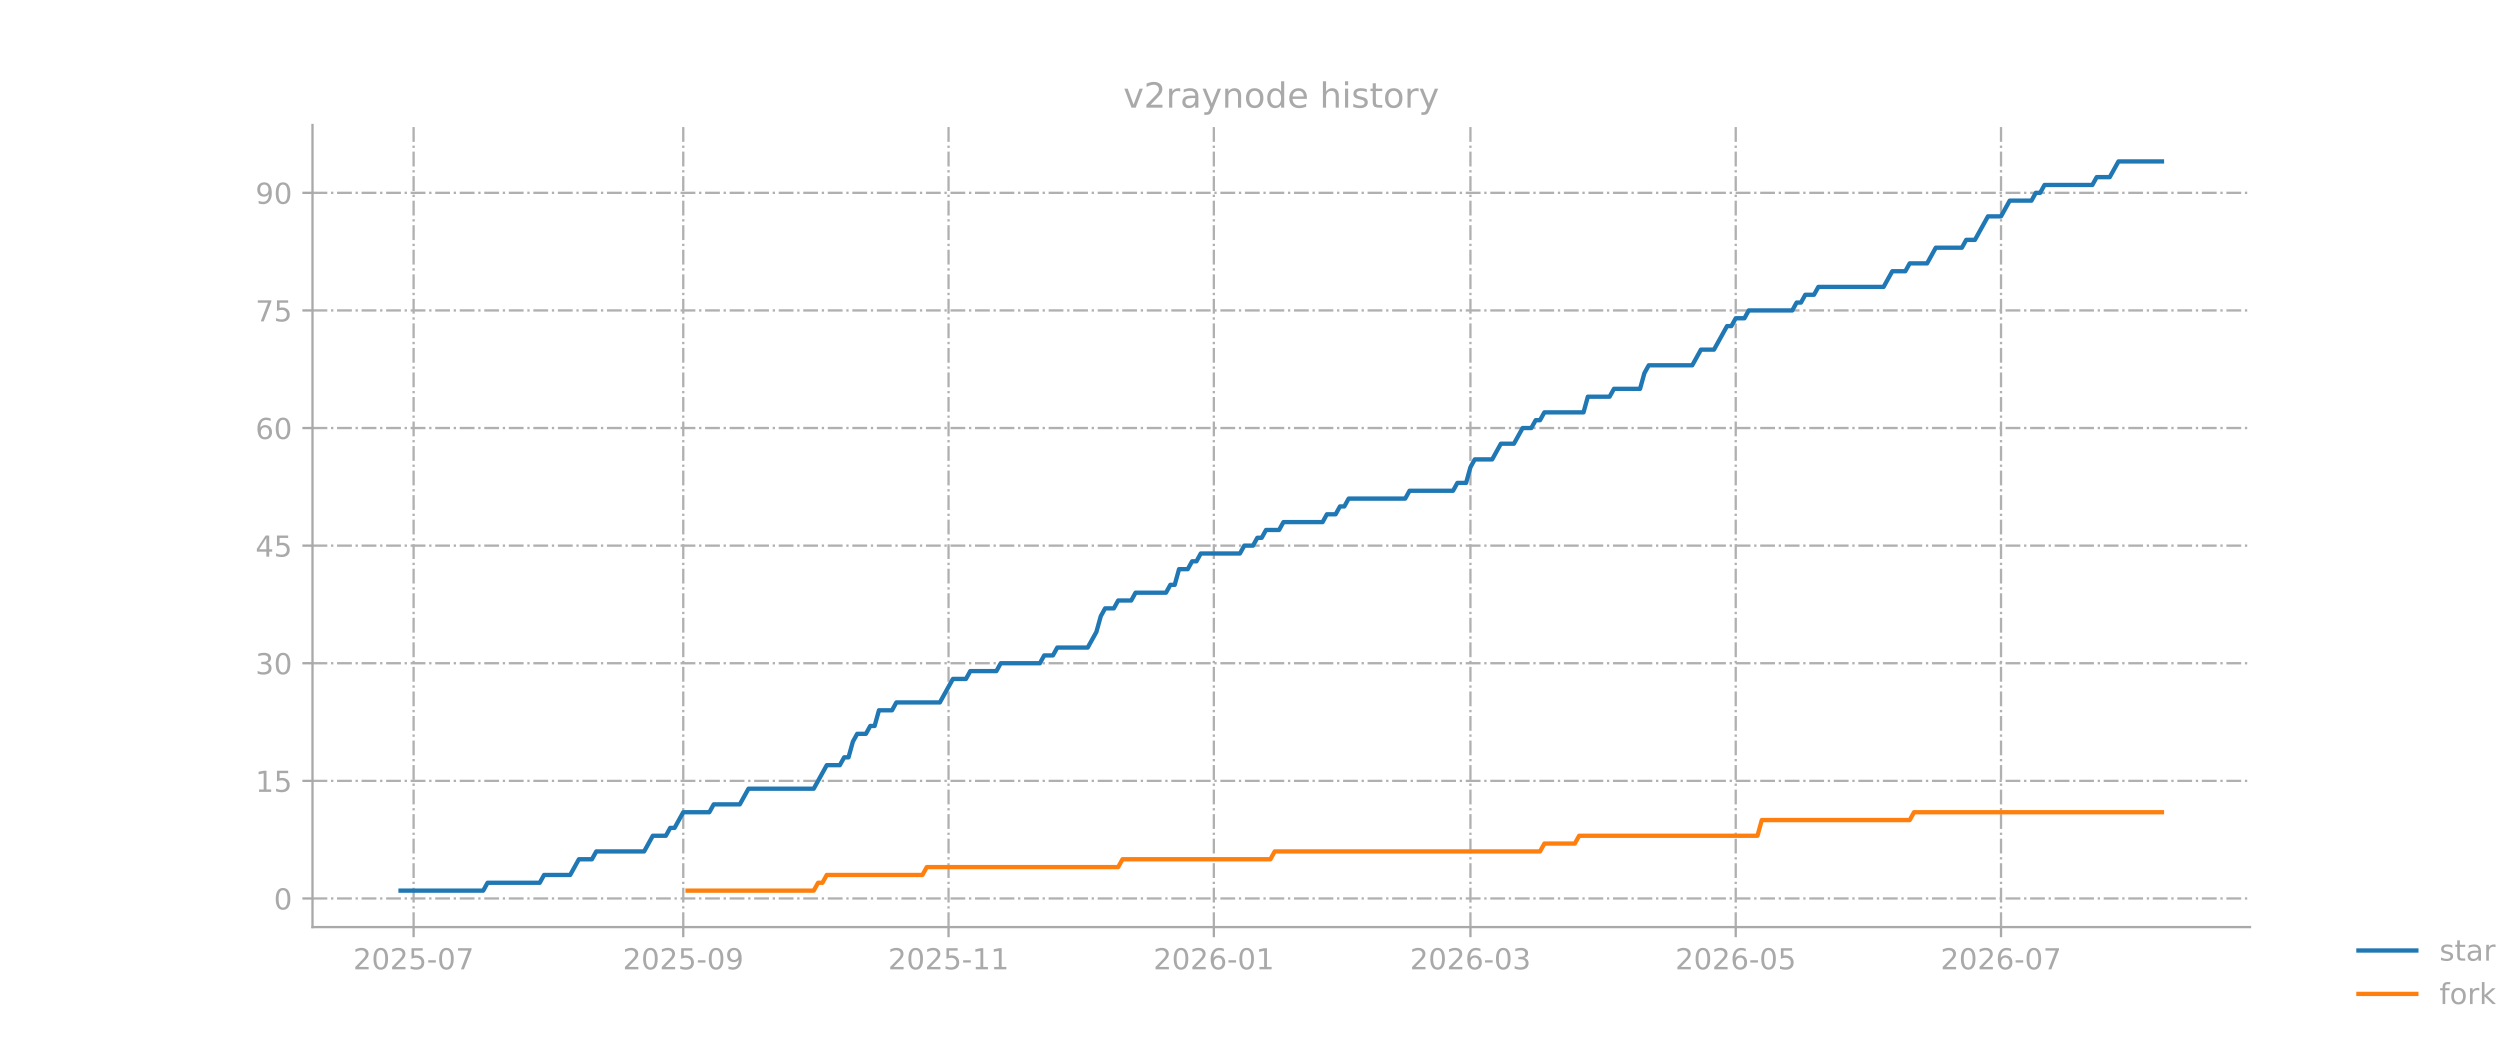
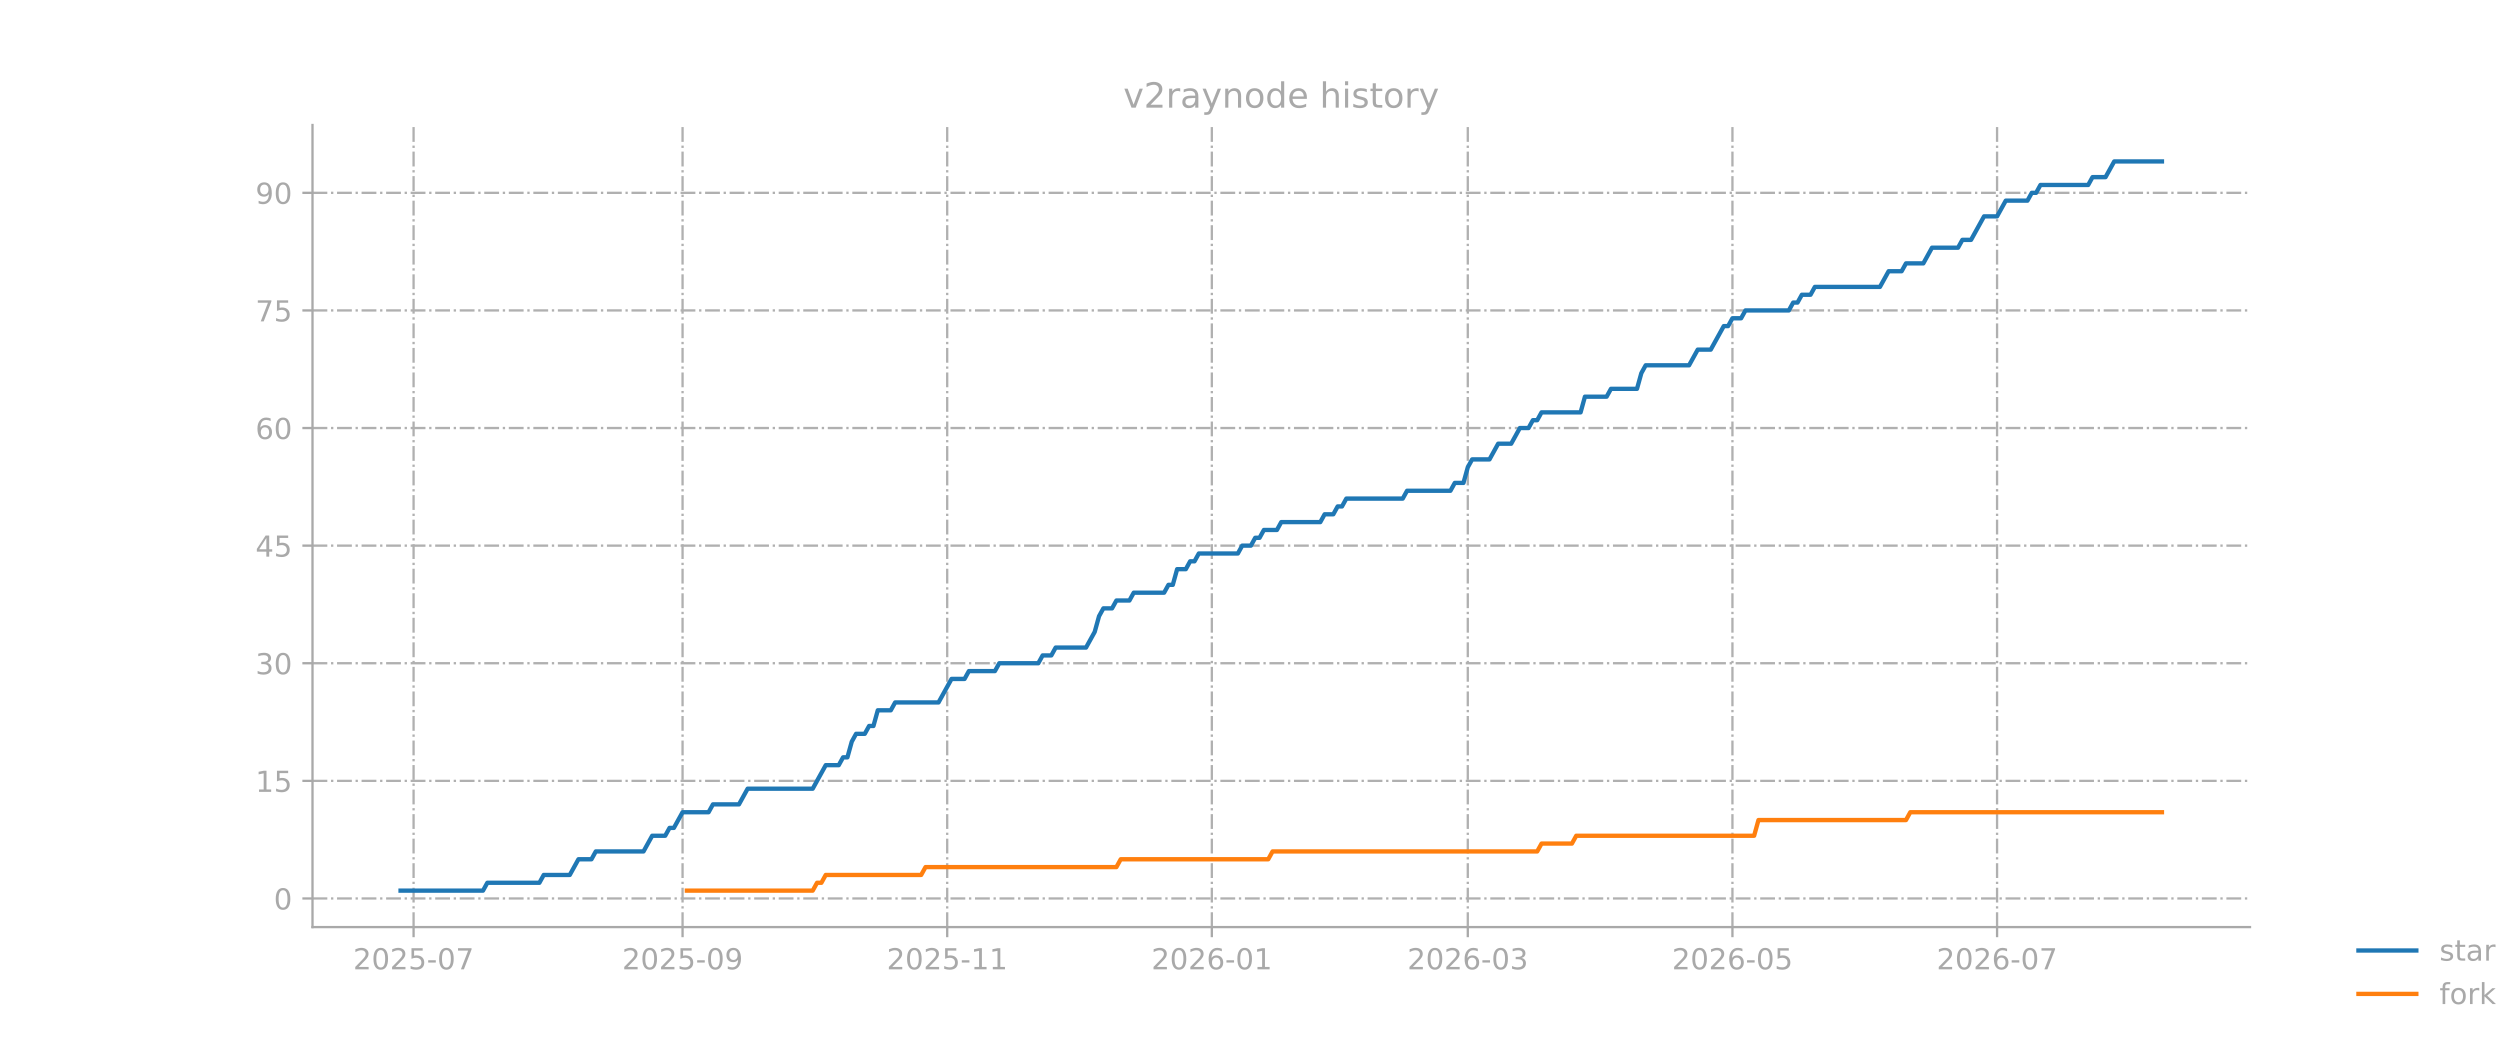
<svg xmlns="http://www.w3.org/2000/svg" xmlns:xlink="http://www.w3.org/1999/xlink" width="864pt" height="360pt" viewBox="0 0 864 360" version="1.1">
  <defs>
    <style type="text/css">*{stroke-linejoin: round; stroke-linecap: butt}</style>
  </defs>
  <g id="figure_1">
    <g id="patch_1">
      <path d="M 0 360  L 864 360  L 864 0  L 0 0  L 0 360  z " style="fill: none; opacity: 0" />
    </g>
    <g id="axes_1">
      <g id="patch_2">
        <path d="M 108 320.4  L 777.6 320.4  L 777.6 43.2  L 108 43.2  L 108 320.4  z " style="fill: none; opacity: 0" />
      </g>
      <g id="matplotlib.axis_1">
        <g id="xtick_1">
          <g id="line2d_1">
-             <path d="M 142.945 320.4  L 142.945 43.2  " clip-path="url(#p2896388535)" style="fill: none; stroke-dasharray: 5.12,1.28,0.8,1.28; stroke-dashoffset: 0; stroke: #b0b0b0; stroke-width: 0.8" />
+             <path d="M 142.934 320.4  L 142.934 43.2  " clip-path="url(#p707cecaaf1)" style="fill: none; stroke-dasharray: 5.12,1.28,0.8,1.28; stroke-dashoffset: 0; stroke: #b0b0b0; stroke-width: 0.8" />
          </g>
          <g id="line2d_2">
            <defs>
-               <path id="m0850555144" d="M 0 0  L 0 3.5  " style="stroke: #a9a9a9; stroke-width: 0.8" />
+               <path id="mdac5bb07d1" d="M 0 0  L 0 3.5  " style="stroke: #a9a9a9; stroke-width: 0.8" />
            </defs>
            <g>
-               <use xlink:href="#m0850555144" x="142.945" y="320.4" style="fill: #a9a9a9; stroke: #a9a9a9; stroke-width: 0.8" />
+               <use xlink:href="#mdac5bb07d1" x="142.934" y="320.4" style="fill: #a9a9a9; stroke: #a9a9a9; stroke-width: 0.8" />
            </g>
          </g>
          <g id="text_1">
-             <g style="fill: #a9a9a9" transform="translate(122.054 334.9977) scale(0.1 -0.1)">
+             <g style="fill: #a9a9a9" transform="translate(122.0429 334.9977) scale(0.1 -0.1)">
              <defs>
                <path id="DejaVuSans-15" d="M 1228 531  L 3431 531  L 3431 0  L 469 0  L 469 531  Q 828 903 1448 1529  Q 2069 2156 2228 2338  Q 2531 2678 2651 2914  Q 2772 3150 2772 3378  Q 2772 3750 2511 3984  Q 2250 4219 1831 4219  Q 1534 4219 1204 4116  Q 875 4013 500 3803  L 500 4441  Q 881 4594 1212 4672  Q 1544 4750 1819 4750  Q 2544 4750 2975 4387  Q 3406 4025 3406 3419  Q 3406 3131 3298 2873  Q 3191 2616 2906 2266  Q 2828 2175 2409 1742  Q 1991 1309 1228 531  z " transform="scale(0.015625)" />
                <path id="DejaVuSans-13" d="M 2034 4250  Q 1547 4250 1301 3770  Q 1056 3291 1056 2328  Q 1056 1369 1301 889  Q 1547 409 2034 409  Q 2525 409 2770 889  Q 3016 1369 3016 2328  Q 3016 3291 2770 3770  Q 2525 4250 2034 4250  z M 2034 4750  Q 2819 4750 3233 4129  Q 3647 3509 3647 2328  Q 3647 1150 3233 529  Q 2819 -91 2034 -91  Q 1250 -91 836 529  Q 422 1150 422 2328  Q 422 3509 836 4129  Q 1250 4750 2034 4750  z " transform="scale(0.015625)" />
                <path id="DejaVuSans-18" d="M 691 4666  L 3169 4666  L 3169 4134  L 1269 4134  L 1269 2991  Q 1406 3038 1543 3061  Q 1681 3084 1819 3084  Q 2600 3084 3056 2656  Q 3513 2228 3513 1497  Q 3513 744 3044 326  Q 2575 -91 1722 -91  Q 1428 -91 1123 -41  Q 819 9 494 109  L 494 744  Q 775 591 1075 516  Q 1375 441 1709 441  Q 2250 441 2565 725  Q 2881 1009 2881 1497  Q 2881 1984 2565 2268  Q 2250 2553 1709 2553  Q 1456 2553 1204 2497  Q 953 2441 691 2322  L 691 4666  z " transform="scale(0.015625)" />
                <path id="DejaVuSans-10" d="M 313 2009  L 1997 2009  L 1997 1497  L 313 1497  L 313 2009  z " transform="scale(0.015625)" />
                <path id="DejaVuSans-1a" d="M 525 4666  L 3525 4666  L 3525 4397  L 1831 0  L 1172 0  L 2766 4134  L 525 4134  L 525 4666  z " transform="scale(0.015625)" />
              </defs>
              <use xlink:href="#DejaVuSans-15" />
              <use xlink:href="#DejaVuSans-13" transform="translate(63.625 0)" />
              <use xlink:href="#DejaVuSans-15" transform="translate(127.25 0)" />
              <use xlink:href="#DejaVuSans-18" transform="translate(190.875 0)" />
              <use xlink:href="#DejaVuSans-10" transform="translate(254.5 0)" />
              <use xlink:href="#DejaVuSans-13" transform="translate(290.5781 0)" />
              <use xlink:href="#DejaVuSans-1a" transform="translate(354.2031 0)" />
            </g>
          </g>
        </g>
        <g id="xtick_2">
          <g id="line2d_3">
-             <path d="M 236.133 320.4  L 236.133 43.2  " clip-path="url(#p2896388535)" style="fill: none; stroke-dasharray: 5.12,1.28,0.8,1.28; stroke-dashoffset: 0; stroke: #b0b0b0; stroke-width: 0.8" />
+             <path d="M 235.893 320.4  L 235.893 43.2  " clip-path="url(#p707cecaaf1)" style="fill: none; stroke-dasharray: 5.12,1.28,0.8,1.28; stroke-dashoffset: 0; stroke: #b0b0b0; stroke-width: 0.8" />
          </g>
          <g id="line2d_4">
            <g>
-               <use xlink:href="#m0850555144" x="236.133" y="320.4" style="fill: #a9a9a9; stroke: #a9a9a9; stroke-width: 0.8" />
+               <use xlink:href="#mdac5bb07d1" x="235.893" y="320.4" style="fill: #a9a9a9; stroke: #a9a9a9; stroke-width: 0.8" />
            </g>
          </g>
          <g id="text_2">
-             <g style="fill: #a9a9a9" transform="translate(215.2419 334.9977) scale(0.1 -0.1)">
+             <g style="fill: #a9a9a9" transform="translate(215.0013 334.9977) scale(0.1 -0.1)">
              <defs>
                <path id="DejaVuSans-1c" d="M 703 97  L 703 672  Q 941 559 1184 500  Q 1428 441 1663 441  Q 2288 441 2617 861  Q 2947 1281 2994 2138  Q 2813 1869 2534 1725  Q 2256 1581 1919 1581  Q 1219 1581 811 2004  Q 403 2428 403 3163  Q 403 3881 828 4315  Q 1253 4750 1959 4750  Q 2769 4750 3195 4129  Q 3622 3509 3622 2328  Q 3622 1225 3098 567  Q 2575 -91 1691 -91  Q 1453 -91 1209 -44  Q 966 3 703 97  z M 1959 2075  Q 2384 2075 2632 2365  Q 2881 2656 2881 3163  Q 2881 3666 2632 3958  Q 2384 4250 1959 4250  Q 1534 4250 1286 3958  Q 1038 3666 1038 3163  Q 1038 2656 1286 2365  Q 1534 2075 1959 2075  z " transform="scale(0.015625)" />
              </defs>
              <use xlink:href="#DejaVuSans-15" />
              <use xlink:href="#DejaVuSans-13" transform="translate(63.625 0)" />
              <use xlink:href="#DejaVuSans-15" transform="translate(127.25 0)" />
              <use xlink:href="#DejaVuSans-18" transform="translate(190.875 0)" />
              <use xlink:href="#DejaVuSans-10" transform="translate(254.5 0)" />
              <use xlink:href="#DejaVuSans-13" transform="translate(290.5781 0)" />
              <use xlink:href="#DejaVuSans-1c" transform="translate(354.2031 0)" />
            </g>
          </g>
        </g>
        <g id="xtick_3">
          <g id="line2d_5">
-             <path d="M 327.818 320.4  L 327.818 43.2  " clip-path="url(#p2896388535)" style="fill: none; stroke-dasharray: 5.12,1.28,0.8,1.28; stroke-dashoffset: 0; stroke: #b0b0b0; stroke-width: 0.8" />
+             <path d="M 327.352 320.4  L 327.352 43.2  " clip-path="url(#p707cecaaf1)" style="fill: none; stroke-dasharray: 5.12,1.28,0.8,1.28; stroke-dashoffset: 0; stroke: #b0b0b0; stroke-width: 0.8" />
          </g>
          <g id="line2d_6">
            <g>
-               <use xlink:href="#m0850555144" x="327.818" y="320.4" style="fill: #a9a9a9; stroke: #a9a9a9; stroke-width: 0.8" />
+               <use xlink:href="#mdac5bb07d1" x="327.352" y="320.4" style="fill: #a9a9a9; stroke: #a9a9a9; stroke-width: 0.8" />
            </g>
          </g>
          <g id="text_3">
-             <g style="fill: #a9a9a9" transform="translate(306.9268 334.9977) scale(0.1 -0.1)">
+             <g style="fill: #a9a9a9" transform="translate(306.4603 334.9977) scale(0.1 -0.1)">
              <defs>
                <path id="DejaVuSans-14" d="M 794 531  L 1825 531  L 1825 4091  L 703 3866  L 703 4441  L 1819 4666  L 2450 4666  L 2450 531  L 3481 531  L 3481 0  L 794 0  L 794 531  z " transform="scale(0.015625)" />
              </defs>
              <use xlink:href="#DejaVuSans-15" />
              <use xlink:href="#DejaVuSans-13" transform="translate(63.625 0)" />
              <use xlink:href="#DejaVuSans-15" transform="translate(127.25 0)" />
              <use xlink:href="#DejaVuSans-18" transform="translate(190.875 0)" />
              <use xlink:href="#DejaVuSans-10" transform="translate(254.5 0)" />
              <use xlink:href="#DejaVuSans-14" transform="translate(290.5781 0)" />
              <use xlink:href="#DejaVuSans-14" transform="translate(354.2031 0)" />
            </g>
          </g>
        </g>
        <g id="xtick_4">
          <g id="line2d_7">
-             <path d="M 419.503 320.4  L 419.503 43.2  " clip-path="url(#p2896388535)" style="fill: none; stroke-dasharray: 5.12,1.28,0.8,1.28; stroke-dashoffset: 0; stroke: #b0b0b0; stroke-width: 0.8" />
+             <path d="M 418.811 320.4  L 418.811 43.2  " clip-path="url(#p707cecaaf1)" style="fill: none; stroke-dasharray: 5.12,1.28,0.8,1.28; stroke-dashoffset: 0; stroke: #b0b0b0; stroke-width: 0.8" />
          </g>
          <g id="line2d_8">
            <g>
-               <use xlink:href="#m0850555144" x="419.503" y="320.4" style="fill: #a9a9a9; stroke: #a9a9a9; stroke-width: 0.8" />
+               <use xlink:href="#mdac5bb07d1" x="418.811" y="320.4" style="fill: #a9a9a9; stroke: #a9a9a9; stroke-width: 0.8" />
            </g>
          </g>
          <g id="text_4">
-             <g style="fill: #a9a9a9" transform="translate(398.6116 334.9977) scale(0.1 -0.1)">
+             <g style="fill: #a9a9a9" transform="translate(397.9193 334.9977) scale(0.1 -0.1)">
              <defs>
                <path id="DejaVuSans-19" d="M 2113 2584  Q 1688 2584 1439 2293  Q 1191 2003 1191 1497  Q 1191 994 1439 701  Q 1688 409 2113 409  Q 2538 409 2786 701  Q 3034 994 3034 1497  Q 3034 2003 2786 2293  Q 2538 2584 2113 2584  z M 3366 4563  L 3366 3988  Q 3128 4100 2886 4159  Q 2644 4219 2406 4219  Q 1781 4219 1451 3797  Q 1122 3375 1075 2522  Q 1259 2794 1537 2939  Q 1816 3084 2150 3084  Q 2853 3084 3261 2657  Q 3669 2231 3669 1497  Q 3669 778 3244 343  Q 2819 -91 2113 -91  Q 1303 -91 875 529  Q 447 1150 447 2328  Q 447 3434 972 4092  Q 1497 4750 2381 4750  Q 2619 4750 2861 4703  Q 3103 4656 3366 4563  z " transform="scale(0.015625)" />
              </defs>
              <use xlink:href="#DejaVuSans-15" />
              <use xlink:href="#DejaVuSans-13" transform="translate(63.625 0)" />
              <use xlink:href="#DejaVuSans-15" transform="translate(127.25 0)" />
              <use xlink:href="#DejaVuSans-19" transform="translate(190.875 0)" />
              <use xlink:href="#DejaVuSans-10" transform="translate(254.5 0)" />
              <use xlink:href="#DejaVuSans-13" transform="translate(290.5781 0)" />
              <use xlink:href="#DejaVuSans-14" transform="translate(354.2031 0)" />
            </g>
          </g>
        </g>
        <g id="xtick_5">
          <g id="line2d_9">
-             <path d="M 508.182 320.4  L 508.182 43.2  " clip-path="url(#p2896388535)" style="fill: none; stroke-dasharray: 5.12,1.28,0.8,1.28; stroke-dashoffset: 0; stroke: #b0b0b0; stroke-width: 0.8" />
+             <path d="M 507.271 320.4  L 507.271 43.2  " clip-path="url(#p707cecaaf1)" style="fill: none; stroke-dasharray: 5.12,1.28,0.8,1.28; stroke-dashoffset: 0; stroke: #b0b0b0; stroke-width: 0.8" />
          </g>
          <g id="line2d_10">
            <g>
-               <use xlink:href="#m0850555144" x="508.182" y="320.4" style="fill: #a9a9a9; stroke: #a9a9a9; stroke-width: 0.8" />
+               <use xlink:href="#mdac5bb07d1" x="507.271" y="320.4" style="fill: #a9a9a9; stroke: #a9a9a9; stroke-width: 0.8" />
            </g>
          </g>
          <g id="text_5">
-             <g style="fill: #a9a9a9" transform="translate(487.2904 334.9977) scale(0.1 -0.1)">
+             <g style="fill: #a9a9a9" transform="translate(486.3797 334.9977) scale(0.1 -0.1)">
              <defs>
                <path id="DejaVuSans-16" d="M 2597 2516  Q 3050 2419 3304 2112  Q 3559 1806 3559 1356  Q 3559 666 3084 287  Q 2609 -91 1734 -91  Q 1441 -91 1130 -33  Q 819 25 488 141  L 488 750  Q 750 597 1062 519  Q 1375 441 1716 441  Q 2309 441 2620 675  Q 2931 909 2931 1356  Q 2931 1769 2642 2001  Q 2353 2234 1838 2234  L 1294 2234  L 1294 2753  L 1863 2753  Q 2328 2753 2575 2939  Q 2822 3125 2822 3475  Q 2822 3834 2567 4026  Q 2313 4219 1838 4219  Q 1578 4219 1281 4162  Q 984 4106 628 3988  L 628 4550  Q 988 4650 1302 4700  Q 1616 4750 1894 4750  Q 2613 4750 3031 4423  Q 3450 4097 3450 3541  Q 3450 3153 3228 2886  Q 3006 2619 2597 2516  z " transform="scale(0.015625)" />
              </defs>
              <use xlink:href="#DejaVuSans-15" />
              <use xlink:href="#DejaVuSans-13" transform="translate(63.625 0)" />
              <use xlink:href="#DejaVuSans-15" transform="translate(127.25 0)" />
              <use xlink:href="#DejaVuSans-19" transform="translate(190.875 0)" />
              <use xlink:href="#DejaVuSans-10" transform="translate(254.5 0)" />
              <use xlink:href="#DejaVuSans-13" transform="translate(290.5781 0)" />
              <use xlink:href="#DejaVuSans-16" transform="translate(354.2031 0)" />
            </g>
          </g>
        </g>
        <g id="xtick_6">
          <g id="line2d_11">
-             <path d="M 599.867 320.4  L 599.867 43.2  " clip-path="url(#p2896388535)" style="fill: none; stroke-dasharray: 5.12,1.28,0.8,1.28; stroke-dashoffset: 0; stroke: #b0b0b0; stroke-width: 0.8" />
+             <path d="M 598.73 320.4  L 598.73 43.2  " clip-path="url(#p707cecaaf1)" style="fill: none; stroke-dasharray: 5.12,1.28,0.8,1.28; stroke-dashoffset: 0; stroke: #b0b0b0; stroke-width: 0.8" />
          </g>
          <g id="line2d_12">
            <g>
-               <use xlink:href="#m0850555144" x="599.867" y="320.4" style="fill: #a9a9a9; stroke: #a9a9a9; stroke-width: 0.8" />
+               <use xlink:href="#mdac5bb07d1" x="598.73" y="320.4" style="fill: #a9a9a9; stroke: #a9a9a9; stroke-width: 0.8" />
            </g>
          </g>
          <g id="text_6">
-             <g style="fill: #a9a9a9" transform="translate(578.9753 334.9977) scale(0.1 -0.1)">
+             <g style="fill: #a9a9a9" transform="translate(577.8387 334.9977) scale(0.1 -0.1)">
              <use xlink:href="#DejaVuSans-15" />
              <use xlink:href="#DejaVuSans-13" transform="translate(63.625 0)" />
              <use xlink:href="#DejaVuSans-15" transform="translate(127.25 0)" />
              <use xlink:href="#DejaVuSans-19" transform="translate(190.875 0)" />
              <use xlink:href="#DejaVuSans-10" transform="translate(254.5 0)" />
              <use xlink:href="#DejaVuSans-13" transform="translate(290.5781 0)" />
              <use xlink:href="#DejaVuSans-18" transform="translate(354.2031 0)" />
            </g>
          </g>
        </g>
        <g id="xtick_7">
          <g id="line2d_13">
-             <path d="M 691.552 320.4  L 691.552 43.2  " clip-path="url(#p2896388535)" style="fill: none; stroke-dasharray: 5.12,1.28,0.8,1.28; stroke-dashoffset: 0; stroke: #b0b0b0; stroke-width: 0.8" />
+             <path d="M 690.189 320.4  L 690.189 43.2  " clip-path="url(#p707cecaaf1)" style="fill: none; stroke-dasharray: 5.12,1.28,0.8,1.28; stroke-dashoffset: 0; stroke: #b0b0b0; stroke-width: 0.8" />
          </g>
          <g id="line2d_14">
            <g>
-               <use xlink:href="#m0850555144" x="691.552" y="320.4" style="fill: #a9a9a9; stroke: #a9a9a9; stroke-width: 0.8" />
+               <use xlink:href="#mdac5bb07d1" x="690.189" y="320.4" style="fill: #a9a9a9; stroke: #a9a9a9; stroke-width: 0.8" />
            </g>
          </g>
          <g id="text_7">
-             <g style="fill: #a9a9a9" transform="translate(670.6601 334.9977) scale(0.1 -0.1)">
+             <g style="fill: #a9a9a9" transform="translate(669.2978 334.9977) scale(0.1 -0.1)">
              <use xlink:href="#DejaVuSans-15" />
              <use xlink:href="#DejaVuSans-13" transform="translate(63.625 0)" />
              <use xlink:href="#DejaVuSans-15" transform="translate(127.25 0)" />
              <use xlink:href="#DejaVuSans-19" transform="translate(190.875 0)" />
              <use xlink:href="#DejaVuSans-10" transform="translate(254.5 0)" />
              <use xlink:href="#DejaVuSans-13" transform="translate(290.5781 0)" />
              <use xlink:href="#DejaVuSans-1a" transform="translate(354.2031 0)" />
            </g>
          </g>
        </g>
      </g>
      <g id="matplotlib.axis_2">
        <g id="ytick_1">
          <g id="line2d_15">
-             <path d="M 108 310.51  L 777.6 310.51  " clip-path="url(#p2896388535)" style="fill: none; stroke-dasharray: 5.12,1.28,0.8,1.28; stroke-dashoffset: 0; stroke: #b0b0b0; stroke-width: 0.8" />
+             <path d="M 108 310.51  L 777.6 310.51  " clip-path="url(#p707cecaaf1)" style="fill: none; stroke-dasharray: 5.12,1.28,0.8,1.28; stroke-dashoffset: 0; stroke: #b0b0b0; stroke-width: 0.8" />
          </g>
          <g id="line2d_16">
            <defs>
-               <path id="ma97960d4d8" d="M 0 0  L -3.5 0  " style="stroke: #a9a9a9; stroke-width: 0.8" />
+               <path id="m58ef5d1407" d="M 0 0  L -3.5 0  " style="stroke: #a9a9a9; stroke-width: 0.8" />
            </defs>
            <g>
-               <use xlink:href="#ma97960d4d8" x="108" y="310.51" style="fill: #a9a9a9; stroke: #a9a9a9; stroke-width: 0.8" />
+               <use xlink:href="#m58ef5d1407" x="108" y="310.51" style="fill: #a9a9a9; stroke: #a9a9a9; stroke-width: 0.8" />
            </g>
          </g>
          <g id="text_8">
            <g style="fill: #a9a9a9" transform="translate(94.6375 314.3085) scale(0.1 -0.1)">
              <use xlink:href="#DejaVuSans-13" />
            </g>
          </g>
        </g>
        <g id="ytick_2">
          <g id="line2d_17">
-             <path d="M 108 269.865  L 777.6 269.865  " clip-path="url(#p2896388535)" style="fill: none; stroke-dasharray: 5.12,1.28,0.8,1.28; stroke-dashoffset: 0; stroke: #b0b0b0; stroke-width: 0.8" />
+             <path d="M 108 269.865  L 777.6 269.865  " clip-path="url(#p707cecaaf1)" style="fill: none; stroke-dasharray: 5.12,1.28,0.8,1.28; stroke-dashoffset: 0; stroke: #b0b0b0; stroke-width: 0.8" />
          </g>
          <g id="line2d_18">
            <g>
-               <use xlink:href="#ma97960d4d8" x="108" y="269.865" style="fill: #a9a9a9; stroke: #a9a9a9; stroke-width: 0.8" />
+               <use xlink:href="#m58ef5d1407" x="108" y="269.865" style="fill: #a9a9a9; stroke: #a9a9a9; stroke-width: 0.8" />
            </g>
          </g>
          <g id="text_9">
            <g style="fill: #a9a9a9" transform="translate(88.275 273.6633) scale(0.1 -0.1)">
              <use xlink:href="#DejaVuSans-14" />
              <use xlink:href="#DejaVuSans-18" transform="translate(63.625 0)" />
            </g>
          </g>
        </g>
        <g id="ytick_3">
          <g id="line2d_19">
-             <path d="M 108 229.219  L 777.6 229.219  " clip-path="url(#p2896388535)" style="fill: none; stroke-dasharray: 5.12,1.28,0.8,1.28; stroke-dashoffset: 0; stroke: #b0b0b0; stroke-width: 0.8" />
+             <path d="M 108 229.219  L 777.6 229.219  " clip-path="url(#p707cecaaf1)" style="fill: none; stroke-dasharray: 5.12,1.28,0.8,1.28; stroke-dashoffset: 0; stroke: #b0b0b0; stroke-width: 0.8" />
          </g>
          <g id="line2d_20">
            <g>
-               <use xlink:href="#ma97960d4d8" x="108" y="229.219" style="fill: #a9a9a9; stroke: #a9a9a9; stroke-width: 0.8" />
+               <use xlink:href="#m58ef5d1407" x="108" y="229.219" style="fill: #a9a9a9; stroke: #a9a9a9; stroke-width: 0.8" />
            </g>
          </g>
          <g id="text_10">
            <g style="fill: #a9a9a9" transform="translate(88.275 233.0182) scale(0.1 -0.1)">
              <use xlink:href="#DejaVuSans-16" />
              <use xlink:href="#DejaVuSans-13" transform="translate(63.625 0)" />
            </g>
          </g>
        </g>
        <g id="ytick_4">
          <g id="line2d_21">
-             <path d="M 108 188.574  L 777.6 188.574  " clip-path="url(#p2896388535)" style="fill: none; stroke-dasharray: 5.12,1.28,0.8,1.28; stroke-dashoffset: 0; stroke: #b0b0b0; stroke-width: 0.8" />
+             <path d="M 108 188.574  L 777.6 188.574  " clip-path="url(#p707cecaaf1)" style="fill: none; stroke-dasharray: 5.12,1.28,0.8,1.28; stroke-dashoffset: 0; stroke: #b0b0b0; stroke-width: 0.8" />
          </g>
          <g id="line2d_22">
            <g>
-               <use xlink:href="#ma97960d4d8" x="108" y="188.574" style="fill: #a9a9a9; stroke: #a9a9a9; stroke-width: 0.8" />
+               <use xlink:href="#m58ef5d1407" x="108" y="188.574" style="fill: #a9a9a9; stroke: #a9a9a9; stroke-width: 0.8" />
            </g>
          </g>
          <g id="text_11">
            <g style="fill: #a9a9a9" transform="translate(88.275 192.373) scale(0.1 -0.1)">
              <defs>
                <path id="DejaVuSans-17" d="M 2419 4116  L 825 1625  L 2419 1625  L 2419 4116  z M 2253 4666  L 3047 4666  L 3047 1625  L 3713 1625  L 3713 1100  L 3047 1100  L 3047 0  L 2419 0  L 2419 1100  L 313 1100  L 313 1709  L 2253 4666  z " transform="scale(0.015625)" />
              </defs>
              <use xlink:href="#DejaVuSans-17" />
              <use xlink:href="#DejaVuSans-18" transform="translate(63.625 0)" />
            </g>
          </g>
        </g>
        <g id="ytick_5">
          <g id="line2d_23">
-             <path d="M 108 147.929  L 777.6 147.929  " clip-path="url(#p2896388535)" style="fill: none; stroke-dasharray: 5.12,1.28,0.8,1.28; stroke-dashoffset: 0; stroke: #b0b0b0; stroke-width: 0.8" />
+             <path d="M 108 147.929  L 777.6 147.929  " clip-path="url(#p707cecaaf1)" style="fill: none; stroke-dasharray: 5.12,1.28,0.8,1.28; stroke-dashoffset: 0; stroke: #b0b0b0; stroke-width: 0.8" />
          </g>
          <g id="line2d_24">
            <g>
-               <use xlink:href="#ma97960d4d8" x="108" y="147.929" style="fill: #a9a9a9; stroke: #a9a9a9; stroke-width: 0.8" />
+               <use xlink:href="#m58ef5d1407" x="108" y="147.929" style="fill: #a9a9a9; stroke: #a9a9a9; stroke-width: 0.8" />
            </g>
          </g>
          <g id="text_12">
            <g style="fill: #a9a9a9" transform="translate(88.275 151.7279) scale(0.1 -0.1)">
              <use xlink:href="#DejaVuSans-19" />
              <use xlink:href="#DejaVuSans-13" transform="translate(63.625 0)" />
            </g>
          </g>
        </g>
        <g id="ytick_6">
          <g id="line2d_25">
-             <path d="M 108 107.284  L 777.6 107.284  " clip-path="url(#p2896388535)" style="fill: none; stroke-dasharray: 5.12,1.28,0.8,1.28; stroke-dashoffset: 0; stroke: #b0b0b0; stroke-width: 0.8" />
+             <path d="M 108 107.284  L 777.6 107.284  " clip-path="url(#p707cecaaf1)" style="fill: none; stroke-dasharray: 5.12,1.28,0.8,1.28; stroke-dashoffset: 0; stroke: #b0b0b0; stroke-width: 0.8" />
          </g>
          <g id="line2d_26">
            <g>
-               <use xlink:href="#ma97960d4d8" x="108" y="107.284" style="fill: #a9a9a9; stroke: #a9a9a9; stroke-width: 0.8" />
+               <use xlink:href="#m58ef5d1407" x="108" y="107.284" style="fill: #a9a9a9; stroke: #a9a9a9; stroke-width: 0.8" />
            </g>
          </g>
          <g id="text_13">
            <g style="fill: #a9a9a9" transform="translate(88.275 111.0827) scale(0.1 -0.1)">
              <use xlink:href="#DejaVuSans-1a" />
              <use xlink:href="#DejaVuSans-18" transform="translate(63.625 0)" />
            </g>
          </g>
        </g>
        <g id="ytick_7">
          <g id="line2d_27">
-             <path d="M 108 66.639  L 777.6 66.639  " clip-path="url(#p2896388535)" style="fill: none; stroke-dasharray: 5.12,1.28,0.8,1.28; stroke-dashoffset: 0; stroke: #b0b0b0; stroke-width: 0.8" />
+             <path d="M 108 66.639  L 777.6 66.639  " clip-path="url(#p707cecaaf1)" style="fill: none; stroke-dasharray: 5.12,1.28,0.8,1.28; stroke-dashoffset: 0; stroke: #b0b0b0; stroke-width: 0.8" />
          </g>
          <g id="line2d_28">
            <g>
-               <use xlink:href="#ma97960d4d8" x="108" y="66.639" style="fill: #a9a9a9; stroke: #a9a9a9; stroke-width: 0.8" />
+               <use xlink:href="#m58ef5d1407" x="108" y="66.639" style="fill: #a9a9a9; stroke: #a9a9a9; stroke-width: 0.8" />
            </g>
          </g>
          <g id="text_14">
            <g style="fill: #a9a9a9" transform="translate(88.275 70.43754) scale(0.1 -0.1)">
              <use xlink:href="#DejaVuSans-1c" />
              <use xlink:href="#DejaVuSans-13" transform="translate(63.625 0)" />
            </g>
          </g>
        </g>
      </g>
      <g id="line2d_29">
-         <path d="M 138.436 307.8  L 166.994 307.8  L 168.497 305.09  L 186.533 305.09  L 188.036 302.381  L 197.055 302.381  L 200.061 296.961  L 204.57 296.961  L 206.073 294.252  L 222.606 294.252  L 225.612 288.832  L 230.121 288.832  L 231.624 286.123  L 233.127 286.123  L 236.133 280.703  L 245.152 280.703  L 246.655 277.994  L 255.673 277.994  L 258.679 272.574  L 281.224 272.574  L 285.733 264.445  L 290.242 264.445  L 291.745 261.735  L 293.248 261.735  L 294.752 256.316  L 296.255 253.606  L 299.261 253.606  L 300.764 250.897  L 302.267 250.897  L 303.77 245.477  L 308.279 245.477  L 309.782 242.768  L 324.812 242.768  L 329.321 234.639  L 333.83 234.639  L 335.333 231.929  L 344.352 231.929  L 345.855 229.219  L 359.382 229.219  L 360.885 226.51  L 363.891 226.51  L 365.394 223.8  L 375.915 223.8  L 378.921 218.381  L 380.424 212.961  L 381.927 210.252  L 384.933 210.252  L 386.436 207.542  L 390.945 207.542  L 392.448 204.832  L 402.97 204.832  L 404.473 202.123  L 405.976 202.123  L 407.479 196.703  L 410.485 196.703  L 411.988 193.994  L 413.491 193.994  L 414.994 191.284  L 428.521 191.284  L 430.024 188.574  L 433.03 188.574  L 434.533 185.865  L 436.036 185.865  L 437.539 183.155  L 442.048 183.155  L 443.552 180.445  L 457.079 180.445  L 458.582 177.735  L 461.588 177.735  L 463.091 175.026  L 464.594 175.026  L 466.097 172.316  L 485.636 172.316  L 487.139 169.606  L 502.17 169.606  L 503.673 166.897  L 506.679 166.897  L 508.182 161.477  L 509.685 158.768  L 515.697 158.768  L 518.703 153.348  L 523.212 153.348  L 526.218 147.929  L 529.224 147.929  L 530.727 145.219  L 532.23 145.219  L 533.733 142.51  L 547.261 142.51  L 548.764 137.09  L 556.279 137.09  L 557.782 134.381  L 566.8 134.381  L 568.303 128.961  L 569.806 126.252  L 584.836 126.252  L 587.842 120.832  L 592.352 120.832  L 596.861 112.703  L 598.364 112.703  L 599.867 109.994  L 602.873 109.994  L 604.376 107.284  L 619.406 107.284  L 620.909 104.574  L 622.412 104.574  L 623.915 101.865  L 626.921 101.865  L 628.424 99.155  L 650.97 99.155  L 653.976 93.735  L 658.485 93.735  L 659.988 91.026  L 666 91.026  L 669.006 85.606  L 678.024 85.606  L 679.527 82.897  L 682.533 82.897  L 687.042 74.768  L 691.552 74.768  L 694.558 69.348  L 702.073 69.348  L 703.576 66.639  L 705.079 66.639  L 706.582 63.929  L 723.115 63.929  L 724.618 61.219  L 729.127 61.219  L 732.133 55.8  L 747.164 55.8  L 747.164 55.8  " clip-path="url(#p2896388535)" style="fill: none; stroke: #1f77b4; stroke-width: 1.5; stroke-linecap: square" />
+         <path d="M 138.436 307.8  L 166.924 307.8  L 168.423 305.09  L 186.415 305.09  L 187.914 302.381  L 196.91 302.381  L 199.909 296.961  L 204.407 296.961  L 205.906 294.252  L 222.399 294.252  L 225.397 288.832  L 229.895 288.832  L 231.395 286.123  L 232.894 286.123  L 235.893 280.703  L 244.889 280.703  L 246.388 277.994  L 255.384 277.994  L 258.383 272.574  L 280.873 272.574  L 285.371 264.445  L 289.869 264.445  L 291.368 261.735  L 292.867 261.735  L 294.367 256.316  L 295.866 253.606  L 298.864 253.606  L 300.364 250.897  L 301.863 250.897  L 303.362 245.477  L 307.86 245.477  L 309.36 242.768  L 324.353 242.768  L 328.851 234.639  L 333.349 234.639  L 334.848 231.929  L 343.844 231.929  L 345.344 229.219  L 358.838 229.219  L 360.337 226.51  L 363.336 226.51  L 364.835 223.8  L 375.33 223.8  L 378.329 218.381  L 379.828 212.961  L 381.328 210.252  L 384.326 210.252  L 385.826 207.542  L 390.324 207.542  L 391.823 204.832  L 402.318 204.832  L 403.817 202.123  L 405.317 202.123  L 406.816 196.703  L 409.815 196.703  L 411.314 193.994  L 412.813 193.994  L 414.313 191.284  L 427.807 191.284  L 429.306 188.574  L 432.305 188.574  L 433.804 185.865  L 435.303 185.865  L 436.803 183.155  L 441.301 183.155  L 442.8 180.445  L 456.294 180.445  L 457.793 177.735  L 460.792 177.735  L 462.291 175.026  L 463.791 175.026  L 465.29 172.316  L 484.781 172.316  L 486.281 169.606  L 501.274 169.606  L 502.773 166.897  L 505.772 166.897  L 507.271 161.477  L 508.77 158.768  L 514.768 158.768  L 517.766 153.348  L 522.264 153.348  L 525.263 147.929  L 528.262 147.929  L 529.761 145.219  L 531.26 145.219  L 532.76 142.51  L 546.254 142.51  L 547.753 137.09  L 555.25 137.09  L 556.749 134.381  L 565.745 134.381  L 567.244 128.961  L 568.744 126.252  L 583.737 126.252  L 586.736 120.832  L 591.233 120.832  L 595.731 112.703  L 597.231 112.703  L 598.73 109.994  L 601.729 109.994  L 603.228 107.284  L 618.221 107.284  L 619.721 104.574  L 621.22 104.574  L 622.719 101.865  L 625.718 101.865  L 627.217 99.155  L 649.707 99.155  L 652.706 93.735  L 657.204 93.735  L 658.703 91.026  L 664.701 91.026  L 667.699 85.606  L 676.695 85.606  L 678.195 82.897  L 681.193 82.897  L 685.691 74.768  L 690.189 74.768  L 693.188 69.348  L 700.684 69.348  L 702.184 66.639  L 703.683 66.639  L 705.182 63.929  L 721.675 63.929  L 723.174 61.219  L 727.672 61.219  L 730.671 55.8  L 747.164 55.8  L 747.164 55.8  " clip-path="url(#p707cecaaf1)" style="fill: none; stroke: #1f77b4; stroke-width: 1.5; stroke-linecap: square" />
      </g>
      <g id="line2d_30">
-         <path d="M 237.636 307.8  L 281.224 307.8  L 282.727 305.09  L 284.23 305.09  L 285.733 302.381  L 318.8 302.381  L 320.303 299.671  L 386.436 299.671  L 387.939 296.961  L 439.042 296.961  L 440.545 294.252  L 532.23 294.252  L 533.733 291.542  L 544.255 291.542  L 545.758 288.832  L 607.382 288.832  L 608.885 283.413  L 659.988 283.413  L 661.491 280.703  L 747.164 280.703  L 747.164 280.703  " clip-path="url(#p2896388535)" style="fill: none; stroke: #ff7f0e; stroke-width: 1.5; stroke-linecap: square" />
+         <path d="M 237.392 307.8  L 280.873 307.8  L 282.372 305.09  L 283.871 305.09  L 285.371 302.381  L 318.356 302.381  L 319.855 299.671  L 385.826 299.671  L 387.325 296.961  L 438.302 296.961  L 439.801 294.252  L 531.26 294.252  L 532.76 291.542  L 543.255 291.542  L 544.754 288.832  L 606.227 288.832  L 607.726 283.413  L 658.703 283.413  L 660.203 280.703  L 747.164 280.703  L 747.164 280.703  " clip-path="url(#p707cecaaf1)" style="fill: none; stroke: #ff7f0e; stroke-width: 1.5; stroke-linecap: square" />
      </g>
      <g id="patch_3">
        <path d="M 108 320.4  L 108 43.2  " style="fill: none; stroke: #a9a9a9; stroke-width: 0.8; stroke-linejoin: miter; stroke-linecap: square" />
      </g>
      <g id="patch_4">
        <path d="M 777.6 320.4  L 777.6 43.2  " style="fill: none" />
      </g>
      <g id="patch_5">
        <path d="M 108 320.4  L 777.6 320.4  " style="fill: none; stroke: #a9a9a9; stroke-width: 0.8; stroke-linejoin: miter; stroke-linecap: square" />
      </g>
      <g id="patch_6">
        <path d="M 108 43.2  L 777.6 43.2  " style="fill: none" />
      </g>
      <g id="text_15">
        <g style="fill: #a9a9a9" transform="translate(388.2188 37.2) scale(0.12 -0.12)">
          <defs>
            <path id="DejaVuSans-59" d="M 191 3500  L 800 3500  L 1894 563  L 2988 3500  L 3597 3500  L 2284 0  L 1503 0  L 191 3500  z " transform="scale(0.015625)" />
            <path id="DejaVuSans-55" d="M 2631 2963  Q 2534 3019 2420 3045  Q 2306 3072 2169 3072  Q 1681 3072 1420 2755  Q 1159 2438 1159 1844  L 1159 0  L 581 0  L 581 3500  L 1159 3500  L 1159 2956  Q 1341 3275 1631 3429  Q 1922 3584 2338 3584  Q 2397 3584 2469 3576  Q 2541 3569 2628 3553  L 2631 2963  z " transform="scale(0.015625)" />
            <path id="DejaVuSans-44" d="M 2194 1759  Q 1497 1759 1228 1600  Q 959 1441 959 1056  Q 959 750 1161 570  Q 1363 391 1709 391  Q 2188 391 2477 730  Q 2766 1069 2766 1631  L 2766 1759  L 2194 1759  z M 3341 1997  L 3341 0  L 2766 0  L 2766 531  Q 2569 213 2275 61  Q 1981 -91 1556 -91  Q 1019 -91 701 211  Q 384 513 384 1019  Q 384 1609 779 1909  Q 1175 2209 1959 2209  L 2766 2209  L 2766 2266  Q 2766 2663 2505 2880  Q 2244 3097 1772 3097  Q 1472 3097 1187 3025  Q 903 2953 641 2809  L 641 3341  Q 956 3463 1253 3523  Q 1550 3584 1831 3584  Q 2591 3584 2966 3190  Q 3341 2797 3341 1997  z " transform="scale(0.015625)" />
            <path id="DejaVuSans-5c" d="M 2059 -325  Q 1816 -950 1584 -1140  Q 1353 -1331 966 -1331  L 506 -1331  L 506 -850  L 844 -850  Q 1081 -850 1212 -737  Q 1344 -625 1503 -206  L 1606 56  L 191 3500  L 800 3500  L 1894 763  L 2988 3500  L 3597 3500  L 2059 -325  z " transform="scale(0.015625)" />
            <path id="DejaVuSans-51" d="M 3513 2113  L 3513 0  L 2938 0  L 2938 2094  Q 2938 2591 2744 2837  Q 2550 3084 2163 3084  Q 1697 3084 1428 2787  Q 1159 2491 1159 1978  L 1159 0  L 581 0  L 581 3500  L 1159 3500  L 1159 2956  Q 1366 3272 1645 3428  Q 1925 3584 2291 3584  Q 2894 3584 3203 3211  Q 3513 2838 3513 2113  z " transform="scale(0.015625)" />
            <path id="DejaVuSans-52" d="M 1959 3097  Q 1497 3097 1228 2736  Q 959 2375 959 1747  Q 959 1119 1226 758  Q 1494 397 1959 397  Q 2419 397 2687 759  Q 2956 1122 2956 1747  Q 2956 2369 2687 2733  Q 2419 3097 1959 3097  z M 1959 3584  Q 2709 3584 3137 3096  Q 3566 2609 3566 1747  Q 3566 888 3137 398  Q 2709 -91 1959 -91  Q 1206 -91 779 398  Q 353 888 353 1747  Q 353 2609 779 3096  Q 1206 3584 1959 3584  z " transform="scale(0.015625)" />
            <path id="DejaVuSans-47" d="M 2906 2969  L 2906 4863  L 3481 4863  L 3481 0  L 2906 0  L 2906 525  Q 2725 213 2448 61  Q 2172 -91 1784 -91  Q 1150 -91 751 415  Q 353 922 353 1747  Q 353 2572 751 3078  Q 1150 3584 1784 3584  Q 2172 3584 2448 3432  Q 2725 3281 2906 2969  z M 947 1747  Q 947 1113 1208 752  Q 1469 391 1925 391  Q 2381 391 2643 752  Q 2906 1113 2906 1747  Q 2906 2381 2643 2742  Q 2381 3103 1925 3103  Q 1469 3103 1208 2742  Q 947 2381 947 1747  z " transform="scale(0.015625)" />
            <path id="DejaVuSans-48" d="M 3597 1894  L 3597 1613  L 953 1613  Q 991 1019 1311 708  Q 1631 397 2203 397  Q 2534 397 2845 478  Q 3156 559 3463 722  L 3463 178  Q 3153 47 2828 -22  Q 2503 -91 2169 -91  Q 1331 -91 842 396  Q 353 884 353 1716  Q 353 2575 817 3079  Q 1281 3584 2069 3584  Q 2775 3584 3186 3129  Q 3597 2675 3597 1894  z M 3022 2063  Q 3016 2534 2758 2815  Q 2500 3097 2075 3097  Q 1594 3097 1305 2825  Q 1016 2553 972 2059  L 3022 2063  z " transform="scale(0.015625)" />
            <path id="DejaVuSans-3" transform="scale(0.015625)" />
            <path id="DejaVuSans-4b" d="M 3513 2113  L 3513 0  L 2938 0  L 2938 2094  Q 2938 2591 2744 2837  Q 2550 3084 2163 3084  Q 1697 3084 1428 2787  Q 1159 2491 1159 1978  L 1159 0  L 581 0  L 581 4863  L 1159 4863  L 1159 2956  Q 1366 3272 1645 3428  Q 1925 3584 2291 3584  Q 2894 3584 3203 3211  Q 3513 2838 3513 2113  z " transform="scale(0.015625)" />
            <path id="DejaVuSans-4c" d="M 603 3500  L 1178 3500  L 1178 0  L 603 0  L 603 3500  z M 603 4863  L 1178 4863  L 1178 4134  L 603 4134  L 603 4863  z " transform="scale(0.015625)" />
            <path id="DejaVuSans-56" d="M 2834 3397  L 2834 2853  Q 2591 2978 2328 3040  Q 2066 3103 1784 3103  Q 1356 3103 1142 2972  Q 928 2841 928 2578  Q 928 2378 1081 2264  Q 1234 2150 1697 2047  L 1894 2003  Q 2506 1872 2764 1633  Q 3022 1394 3022 966  Q 3022 478 2636 193  Q 2250 -91 1575 -91  Q 1294 -91 989 -36  Q 684 19 347 128  L 347 722  Q 666 556 975 473  Q 1284 391 1588 391  Q 1994 391 2212 530  Q 2431 669 2431 922  Q 2431 1156 2273 1281  Q 2116 1406 1581 1522  L 1381 1569  Q 847 1681 609 1914  Q 372 2147 372 2553  Q 372 3047 722 3315  Q 1072 3584 1716 3584  Q 2034 3584 2315 3537  Q 2597 3491 2834 3397  z " transform="scale(0.015625)" />
            <path id="DejaVuSans-57" d="M 1172 4494  L 1172 3500  L 2356 3500  L 2356 3053  L 1172 3053  L 1172 1153  Q 1172 725 1289 603  Q 1406 481 1766 481  L 2356 481  L 2356 0  L 1766 0  Q 1100 0 847 248  Q 594 497 594 1153  L 594 3053  L 172 3053  L 172 3500  L 594 3500  L 594 4494  L 1172 4494  z " transform="scale(0.015625)" />
          </defs>
          <use xlink:href="#DejaVuSans-59" />
          <use xlink:href="#DejaVuSans-15" transform="translate(59.1875 0)" />
          <use xlink:href="#DejaVuSans-55" transform="translate(122.8125 0)" />
          <use xlink:href="#DejaVuSans-44" transform="translate(163.9219 0)" />
          <use xlink:href="#DejaVuSans-5c" transform="translate(225.2031 0)" />
          <use xlink:href="#DejaVuSans-51" transform="translate(284.3906 0)" />
          <use xlink:href="#DejaVuSans-52" transform="translate(347.7656 0)" />
          <use xlink:href="#DejaVuSans-47" transform="translate(408.9531 0)" />
          <use xlink:href="#DejaVuSans-48" transform="translate(472.4375 0)" />
          <use xlink:href="#DejaVuSans-3" transform="translate(533.9688 0)" />
          <use xlink:href="#DejaVuSans-4b" transform="translate(565.75 0)" />
          <use xlink:href="#DejaVuSans-4c" transform="translate(629.125 0)" />
          <use xlink:href="#DejaVuSans-56" transform="translate(656.9062 0)" />
          <use xlink:href="#DejaVuSans-57" transform="translate(709 0)" />
          <use xlink:href="#DejaVuSans-52" transform="translate(748.2031 0)" />
          <use xlink:href="#DejaVuSans-55" transform="translate(809.3906 0)" />
          <use xlink:href="#DejaVuSans-5c" transform="translate(850.5 0)" />
        </g>
      </g>
      <g id="legend_1">
        <g id="line2d_31">
          <path d="M 815.08 328.498  L 825.08 328.498  L 835.08 328.498  " style="fill: none; stroke: #1f77b4; stroke-width: 1.5; stroke-linecap: square" />
        </g>
        <g id="text_16">
          <g style="fill: #a9a9a9" transform="translate(843.08 331.9984) scale(0.1 -0.1)">
            <use xlink:href="#DejaVuSans-56" />
            <use xlink:href="#DejaVuSans-57" transform="translate(52.09375 0)" />
            <use xlink:href="#DejaVuSans-44" transform="translate(91.29688 0)" />
            <use xlink:href="#DejaVuSans-55" transform="translate(152.5781 0)" />
          </g>
        </g>
        <g id="line2d_32">
          <path d="M 815.08 343.499  L 825.08 343.499  L 835.08 343.499  " style="fill: none; stroke: #ff7f0e; stroke-width: 1.5; stroke-linecap: square" />
        </g>
        <g id="text_17">
          <g style="fill: #a9a9a9" transform="translate(843.08 346.9992) scale(0.1 -0.1)">
            <defs>
              <path id="DejaVuSans-49" d="M 2375 4863  L 2375 4384  L 1825 4384  Q 1516 4384 1395 4259  Q 1275 4134 1275 3809  L 1275 3500  L 2222 3500  L 2222 3053  L 1275 3053  L 1275 0  L 697 0  L 697 3053  L 147 3053  L 147 3500  L 697 3500  L 697 3744  Q 697 4328 969 4595  Q 1241 4863 1831 4863  L 2375 4863  z " transform="scale(0.015625)" />
              <path id="DejaVuSans-4e" d="M 581 4863  L 1159 4863  L 1159 1991  L 2875 3500  L 3609 3500  L 1753 1863  L 3688 0  L 2938 0  L 1159 1709  L 1159 0  L 581 0  L 581 4863  z " transform="scale(0.015625)" />
            </defs>
            <use xlink:href="#DejaVuSans-49" />
            <use xlink:href="#DejaVuSans-52" transform="translate(35.20312 0)" />
            <use xlink:href="#DejaVuSans-55" transform="translate(96.39062 0)" />
            <use xlink:href="#DejaVuSans-4e" transform="translate(137.5 0)" />
          </g>
        </g>
      </g>
    </g>
  </g>
  <defs>
-     <clipPath id="p2896388535">
+     <clipPath id="p707cecaaf1">
      <rect x="108" y="43.2" width="669.6" height="277.2" />
    </clipPath>
  </defs>
</svg>
